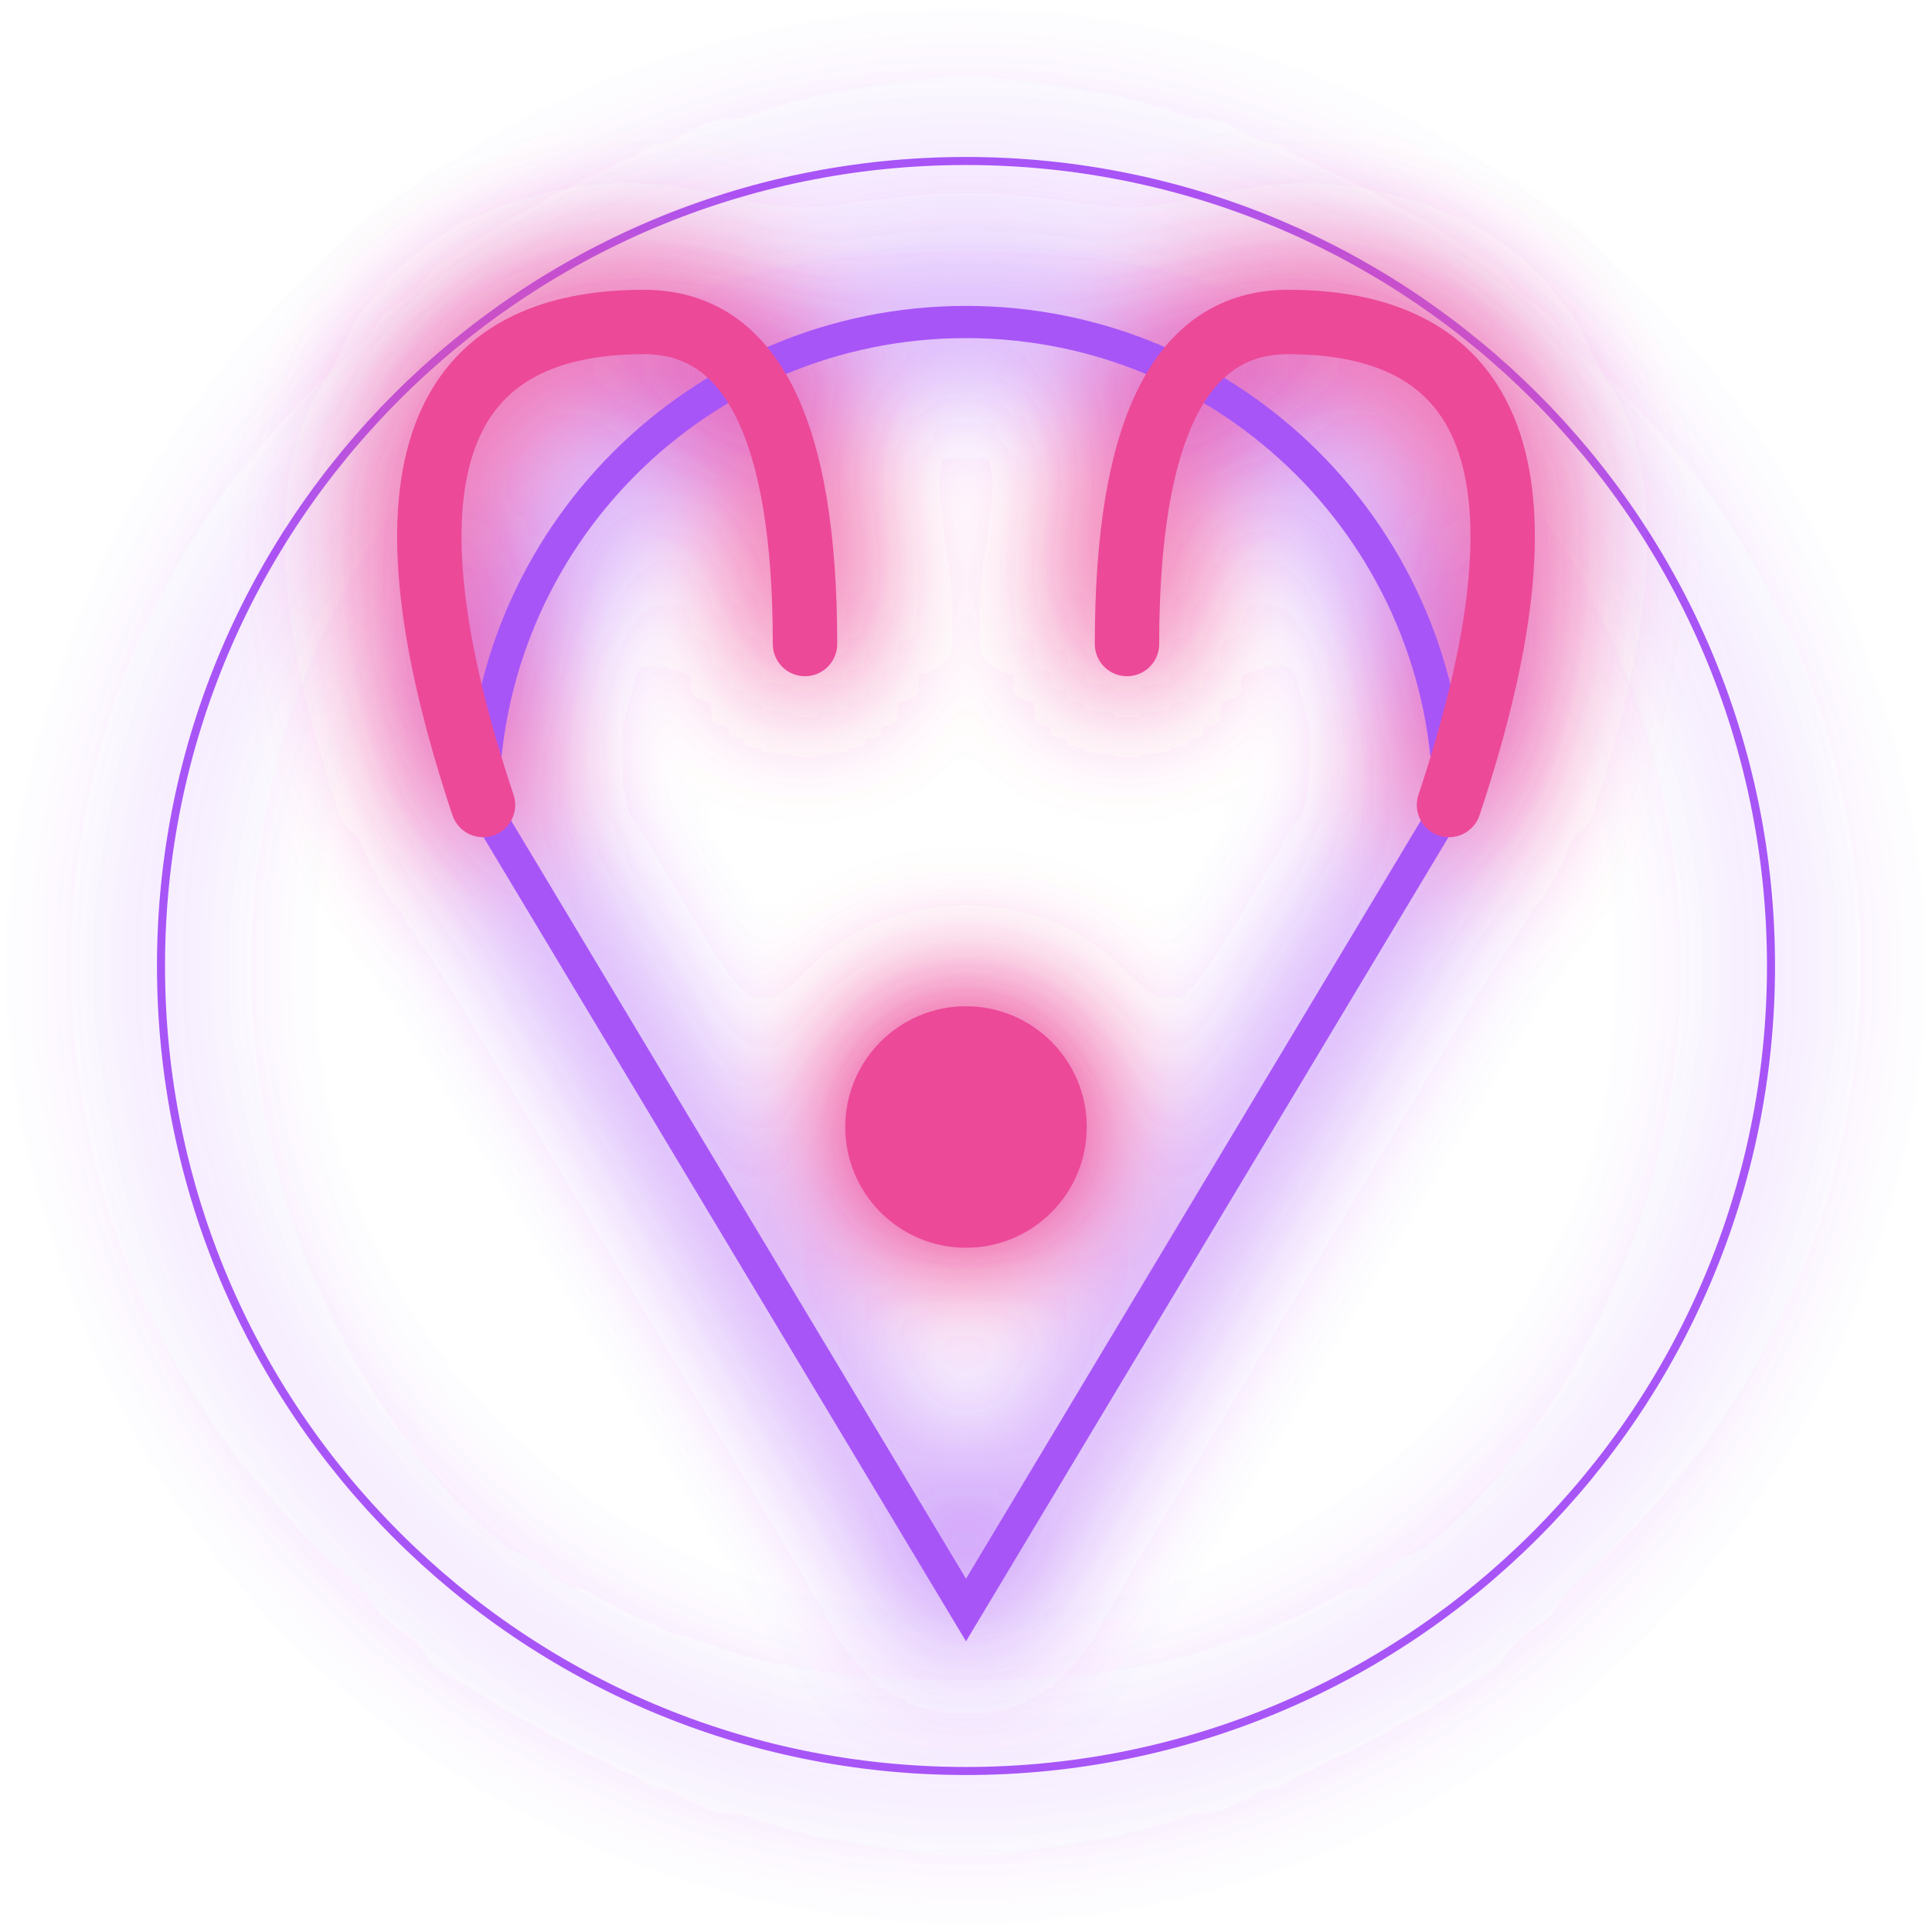
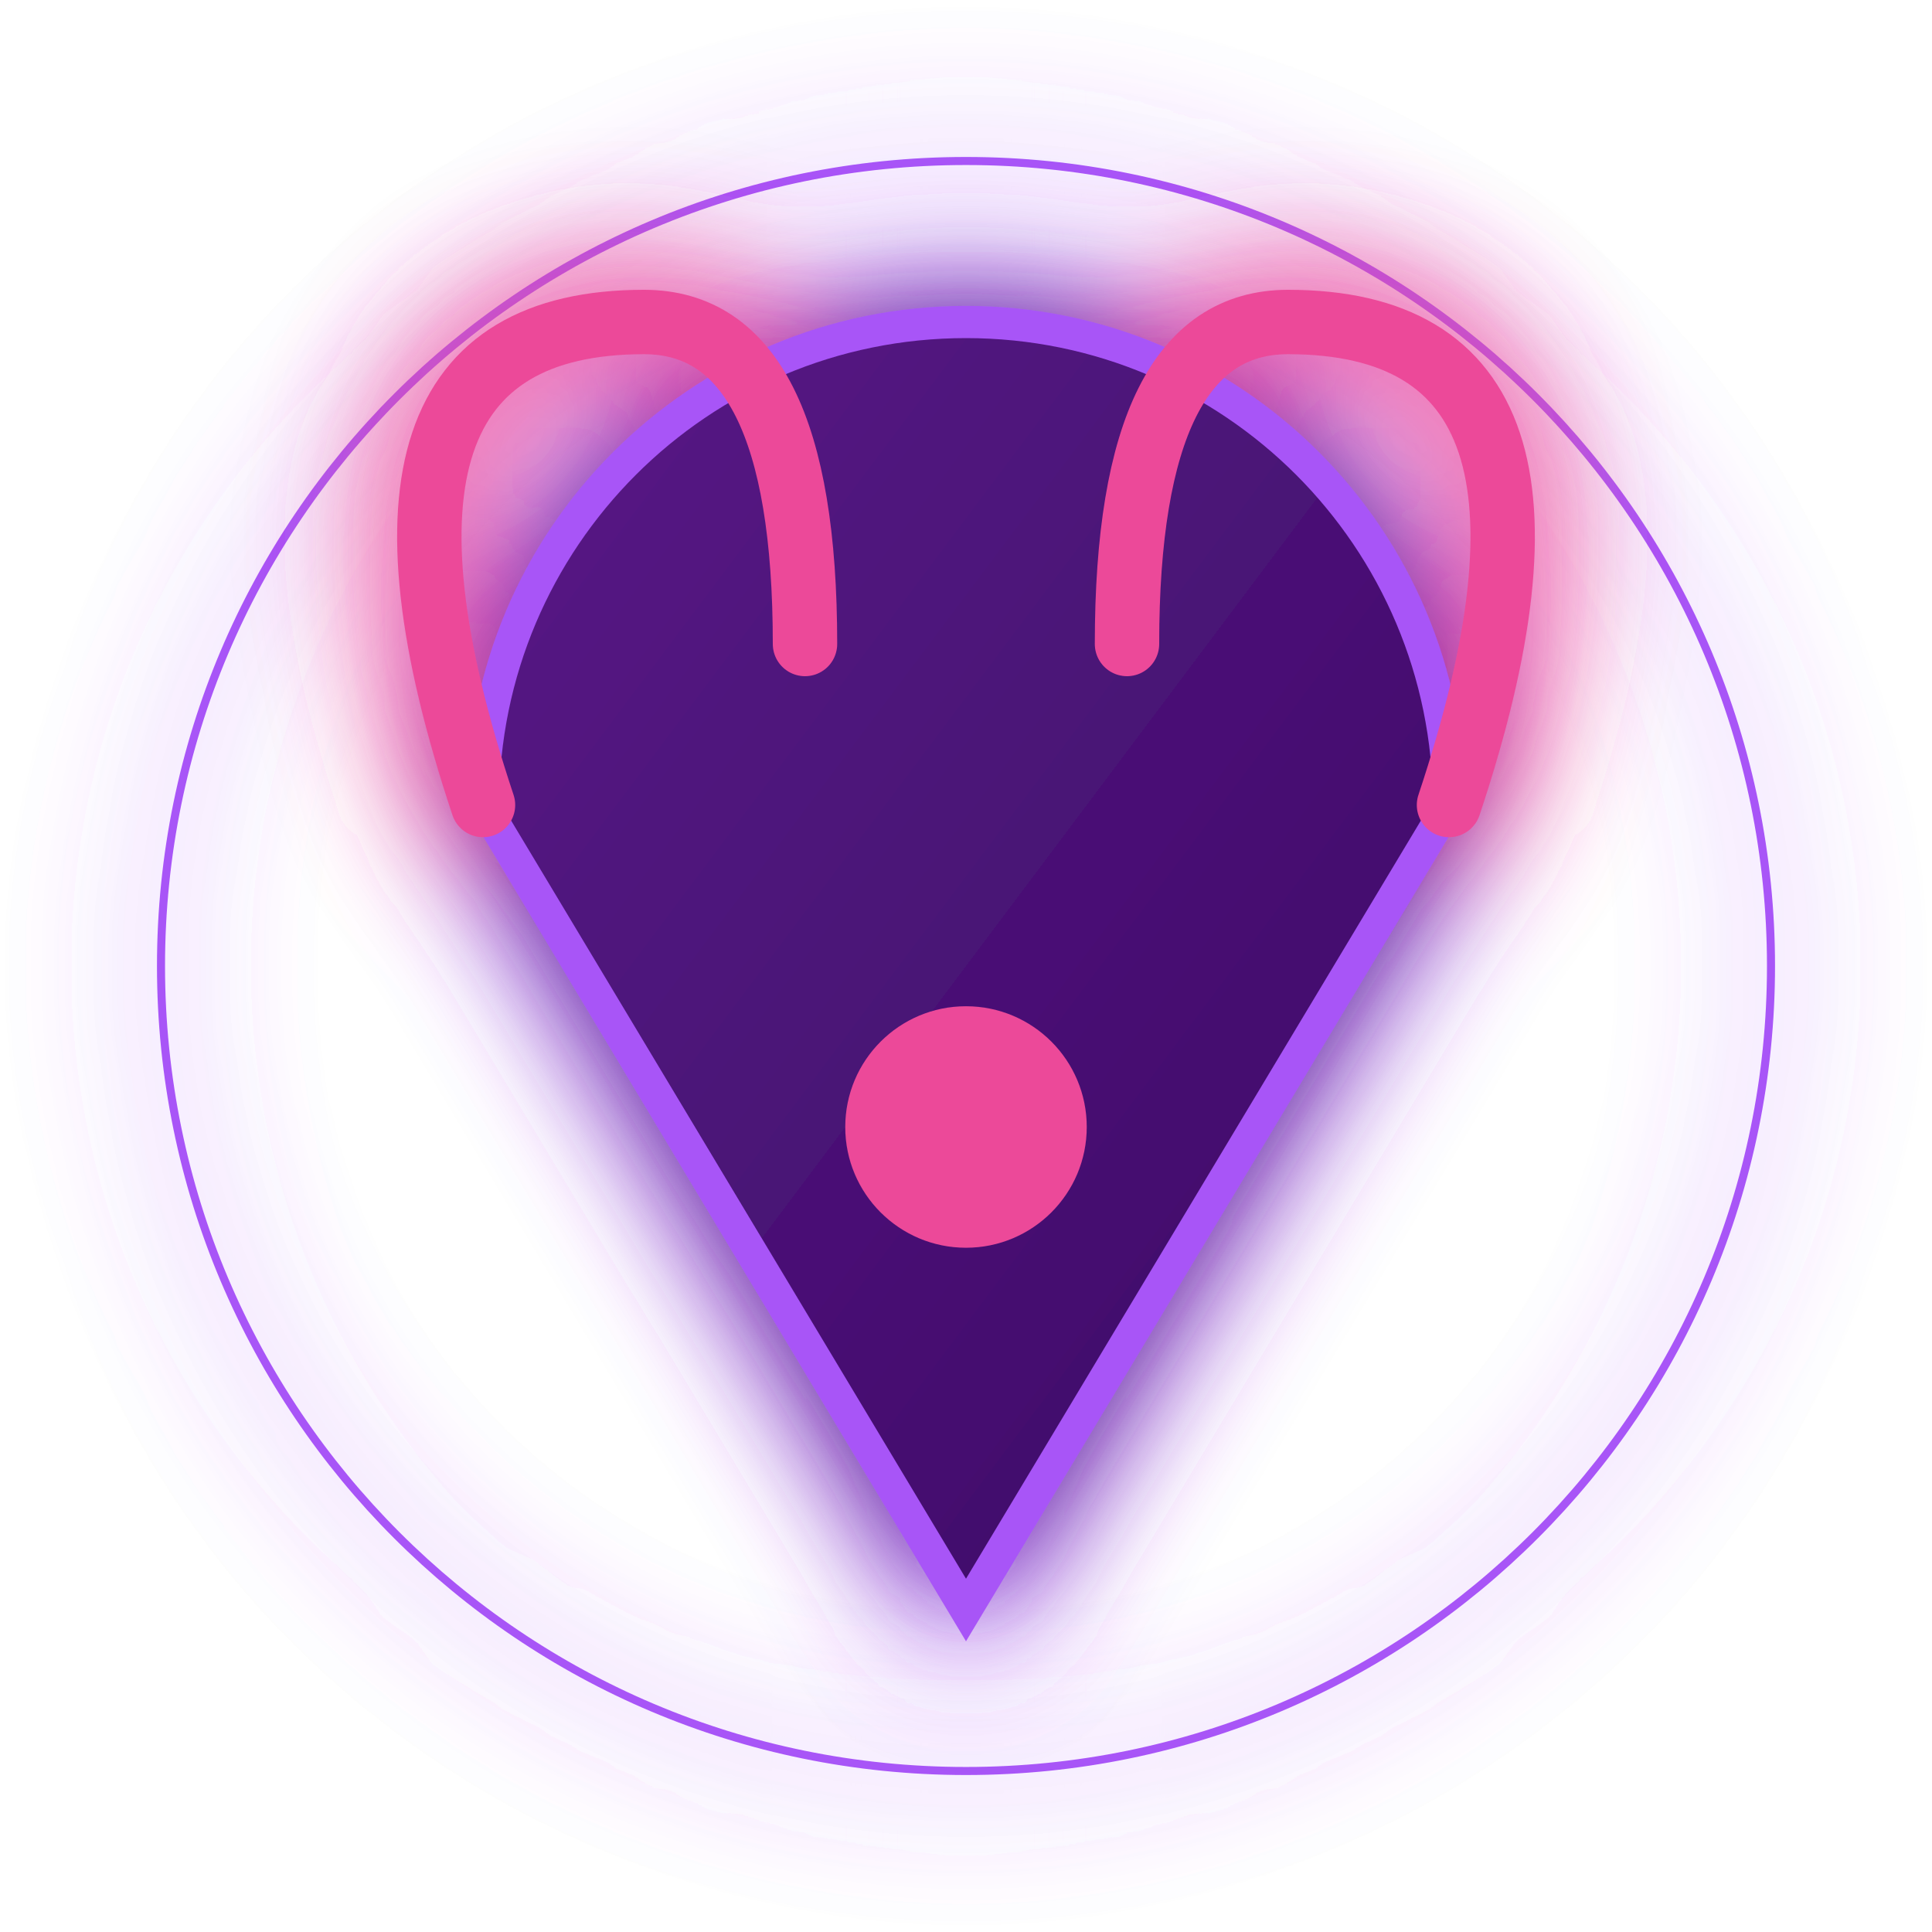
<svg xmlns="http://www.w3.org/2000/svg" viewBox="0 0 240 240" class="w-full h-full">
  <style>body { font-family: system-ui, -apple-system, sans-serif; transition: background-color 0.5s, color 0.5s; }
    /* 全局星座基础动画 */
    .node-fire { animation: f-flicker 0.2s infinite alternate; }
    .line-fire { stroke-dasharray: 10 10; animation: f-flow 1s linear infinite; }
    .node-air { animation: a-pulse 1s infinite alternate; }

    /* 水象专属强化 */
    .wrap-water { animation: w-float 4s ease-in-out infinite alternate; }
    .node-water { animation: w-glow 1.5s ease-in-out infinite alternate; }
    .line-water { stroke-dasharray: 12 24; animation: w-flow 2s linear infinite; }
    .node-water-ripple { animation: w-ripple 2s infinite cubic-bezier(0.4, 0, 0.2, 1); }

    /* 土象专属强化 */
    .node-earth { animation: e-pulse 2s cubic-bezier(0.4, 0, 0.6, 1) infinite; }
    .line-earth { stroke-dasharray: 20 40; animation: e-flow 2s linear infinite; }
    .e-scan-line { animation: e-scan 3s linear infinite; }
    .e-rot-box { transform-origin: 120px 120px; animation: e-rot 10s cubic-bezier(0.68, -0.55, 0.265, 1.55) infinite; }

    @keyframes f-flicker { 0% { opacity: 0.6; transform: scale(0.9); } 100% { opacity: 1; transform: scale(1.2); } }
    @keyframes f-flow { 100% { stroke-dashoffset: -20; } }
    @keyframes a-pulse { 0% { opacity: 0.4; transform: scale(0.8); } 100% { opacity: 1; transform: scale(1.5); filter: brightness(1.5); } }

    /* 新增水象/土象关键帧 */
    @keyframes w-float { 0% { transform: translateY(-5px); } 100% { transform: translateY(5px); } }
    @keyframes w-glow { 0% { opacity: 0.5; transform: scale(0.8); } 100% { opacity: 1; transform: scale(1.3); filter: brightness(1.3); } }
    @keyframes w-ripple { 0% { r: 5px; opacity: 1; stroke-width: 4; } 100% { r: 35px; opacity: 0; stroke-width: 0; } }
    @keyframes w-flow { 100% { stroke-dashoffset: -36; } }

    @keyframes e-pulse { 0%, 100% { opacity: 1; transform: scale(1); } 50% { opacity: 0.4; transform: scale(0.6); } }
    @keyframes e-flow { 100% { stroke-dashoffset: -60; } }
    @keyframes e-scan { 0% { transform: translateY(-100px); opacity: 0; } 10%, 90% { opacity: 1; } 100% { transform: translateY(100px); opacity: 0; } }
    @keyframes e-rot { 100% { transform: rotate(90deg); } }
</style>
  <defs>
    <filter id="glow-neon-d" x="-50%" y="-50%" width="200%" height="200%">
      <feGaussianBlur stdDeviation="4" result="blur" />
      <feMerge>
        <feMergeNode in="blur" />
        <feMergeNode in="SourceGraphic" />
      </feMerge>
    </filter>
    <filter id="glow-intense-d" x="-50%" y="-50%" width="200%" height="200%">
      <feGaussianBlur stdDeviation="8" result="b1" />
      <feGaussianBlur stdDeviation="3" result="b2" />
      <feMerge>
        <feMergeNode in="b1" />
        <feMergeNode in="b2" />
        <feMergeNode in="SourceGraphic" />
      </feMerge>
    </filter>
    <filter id="glow-neon-l" x="-50%" y="-50%" width="200%" height="200%">
      <feDropShadow dx="0" dy="3" stdDeviation="4" flood-color="#000" flood-opacity="0.2" result="shadow" />
      <feGaussianBlur in="SourceGraphic" stdDeviation="2" result="glow" />
      <feMerge>
        <feMergeNode in="shadow" />
        <feMergeNode in="glow" />
        <feMergeNode in="SourceGraphic" />
      </feMerge>
    </filter>
    <filter id="glow-intense-l" x="-50%" y="-50%" width="200%" height="200%">
      <feDropShadow dx="0" dy="5" stdDeviation="6" flood-color="#000" flood-opacity="0.25" result="shadow" />
      <feGaussianBlur in="SourceGraphic" stdDeviation="4" result="b1" />
      <feGaussianBlur in="SourceGraphic" stdDeviation="1" result="b2" />
      <feMerge>
        <feMergeNode in="shadow" />
        <feMergeNode in="b1" />
        <feMergeNode in="b2" />
        <feMergeNode in="SourceGraphic" />
      </feMerge>
    </filter>
    <linearGradient id="bg-supreme-d" x1="0%" y1="0%" x2="100%" y2="100%">
      <stop offset="0%" stop-color="#2a2d3e" />
      <stop offset="100%" stop-color="#0a0a0f" />
    </linearGradient>
    <linearGradient id="bg-supreme-l" x1="0%" y1="0%" x2="100%" y2="100%">
      <stop offset="0%" stop-color="#ffffff" />
      <stop offset="100%" stop-color="#cbd5e1" />
    </linearGradient>
    <linearGradient id="bg-void-d" x1="0%" y1="0%" x2="100%" y2="100%">
      <stop offset="0%" stop-color="#1a0033" />
      <stop offset="50%" stop-color="#05000a" />
      <stop offset="100%" stop-color="#000000" />
    </linearGradient>
    <linearGradient id="bg-void-l" x1="0%" y1="0%" x2="100%" y2="100%">
      <stop offset="0%" stop-color="#312e81" />
      <stop offset="50%" stop-color="#0f172a" />
      <stop offset="100%" stop-color="#020617" />
    </linearGradient>
    <linearGradient id="bg-ice-d" x1="0%" y1="0%" x2="100%" y2="100%">
      <stop offset="0%" stop-color="#002244" />
      <stop offset="100%" stop-color="#000a1a" />
    </linearGradient>
    <linearGradient id="bg-ice-l" x1="0%" y1="0%" x2="100%" y2="100%">
      <stop offset="0%" stop-color="#e0f2fe" />
      <stop offset="100%" stop-color="#7dd3fc" />
    </linearGradient>
    <linearGradient id="bg-gold-d" x1="0%" y1="0%" x2="100%" y2="100%">
      <stop offset="0%" stop-color="#4a3b1c" />
      <stop offset="100%" stop-color="#1a140a" />
    </linearGradient>
    <linearGradient id="bg-gold-l" x1="0%" y1="0%" x2="100%" y2="100%">
      <stop offset="0%" stop-color="#fef3c7" />
      <stop offset="100%" stop-color="#fbbf24" />
    </linearGradient>
    <linearGradient id="bg-moon-d" x1="0%" y1="0%" x2="100%" y2="100%">
      <stop offset="0%" stop-color="#334155" />
      <stop offset="100%" stop-color="#0f172a" />
    </linearGradient>
    <linearGradient id="bg-moon-l" x1="0%" y1="0%" x2="100%" y2="100%">
      <stop offset="0%" stop-color="#f8fafc" />
      <stop offset="100%" stop-color="#94a3b8" />
    </linearGradient>
    <linearGradient id="bg-omega-d" x1="0%" y1="0%" x2="100%" y2="100%">
      <stop offset="0%" stop-color="#4a0000" />
      <stop offset="100%" stop-color="#1a0000" />
    </linearGradient>
    <linearGradient id="bg-omega-l" x1="0%" y1="0%" x2="100%" y2="100%">
      <stop offset="0%" stop-color="#fee2e2" />
      <stop offset="100%" stop-color="#f87171" />
    </linearGradient>
    <linearGradient id="bg-matrix-d" x1="0%" y1="0%" x2="100%" y2="100%">
      <stop offset="0%" stop-color="#003311" />
      <stop offset="100%" stop-color="#001100" />
    </linearGradient>
    <linearGradient id="bg-matrix-l" x1="0%" y1="0%" x2="100%" y2="100%">
      <stop offset="0%" stop-color="#dcfce7" />
      <stop offset="100%" stop-color="#4ade80" />
    </linearGradient>
    <linearGradient id="bg-platinum-d" x1="0%" y1="0%" x2="100%" y2="100%">
      <stop offset="0%" stop-color="#475569" />
      <stop offset="100%" stop-color="#1e293b" />
    </linearGradient>
    <linearGradient id="bg-platinum-l" x1="0%" y1="0%" x2="100%" y2="100%">
      <stop offset="0%" stop-color="#ffffff" />
      <stop offset="100%" stop-color="#94a3b8" />
    </linearGradient>
    <linearGradient id="bg-nebula-d" x1="0%" y1="0%" x2="100%" y2="100%">
      <stop offset="0%" stop-color="#581c87" />
      <stop offset="50%" stop-color="#831843" />
      <stop offset="100%" stop-color="#171717" />
    </linearGradient>
    <linearGradient id="bg-nebula-l" x1="0%" y1="0%" x2="100%" y2="100%">
      <stop offset="0%" stop-color="#f3e8ff" />
      <stop offset="50%" stop-color="#fbcfe8" />
      <stop offset="100%" stop-color="#cbd5e1" />
    </linearGradient>
    <linearGradient id="bg-aegis-d" x1="0%" y1="0%" x2="100%" y2="100%">
      <stop offset="0%" stop-color="#0f172a" />
      <stop offset="100%" stop-color="#020617" />
    </linearGradient>
    <linearGradient id="bg-aegis-l" x1="0%" y1="0%" x2="100%" y2="100%">
      <stop offset="0%" stop-color="#f1f5f9" />
      <stop offset="100%" stop-color="#94a3b8" />
    </linearGradient>
    <linearGradient id="bg-reactor-d" x1="0%" y1="0%" x2="100%" y2="100%">
      <stop offset="0%" stop-color="#14532d" />
      <stop offset="100%" stop-color="#052e16" />
    </linearGradient>
    <linearGradient id="bg-reactor-l" x1="0%" y1="0%" x2="100%" y2="100%">
      <stop offset="0%" stop-color="#dcfce7" />
      <stop offset="100%" stop-color="#4ade80" />
    </linearGradient>
    <linearGradient id="bg-tactical-d" x1="0%" y1="0%" x2="100%" y2="100%">
      <stop offset="0%" stop-color="#450a0a" />
      <stop offset="100%" stop-color="#2a0000" />
    </linearGradient>
    <linearGradient id="bg-tactical-l" x1="0%" y1="0%" x2="100%" y2="100%">
      <stop offset="0%" stop-color="#fee2e2" />
      <stop offset="100%" stop-color="#f87171" />
    </linearGradient>
    <linearGradient id="bg-arcane-d" x1="0%" y1="0%" x2="100%" y2="100%">
      <stop offset="0%" stop-color="#3b0764" />
      <stop offset="100%" stop-color="#17002e" />
    </linearGradient>
    <linearGradient id="bg-arcane-l" x1="0%" y1="0%" x2="100%" y2="100%">
      <stop offset="0%" stop-color="#f3e8ff" />
      <stop offset="100%" stop-color="#c084fc" />
    </linearGradient>
+     <linearGradient id="bg-z-earth-d" x1="0%" y1="0%" x2="100%" y2="100%">
+       <stop offset="0%" stop-color="#581c87" />
+       <stop offset="100%" stop-color="#3b0764" />
+     </linearGradient>
  </defs>
  <style>.zg1{animation:zg1a 3s ease-in-out infinite alternate;transform-origin:120px 120px}.zg2{animation:zg2a 1.5s infinite alternate}@keyframes zg1a{0%{transform:scale(0.9)}100%{transform:scale(1.1)}}@keyframes zg2a{0%{opacity:0.4;stroke-width:2}100%{opacity:1;stroke-width:8}}</style>
  <circle cx="120" cy="120" r="100" fill="none" stroke="#a855f7" class="zg2" filter="url(#glow-intense-d)" />
  <g class="zg1" filter="url(#glow-intense-d)">
    <path d="M60 100 A60 60 0 0 1 180 100 L120 200 Z" fill="url(#bg-z-earth-d)" stroke="#a855f7" stroke-width="4" />
    <path d="M60 100 Q40 40 80 40 Q100 40 100 80" fill="none" stroke="#ec4899" stroke-width="8" stroke-linecap="round" />
    <path d="M180 100 Q200 40 160 40 Q140 40 140 80" fill="none" stroke="#ec4899" stroke-width="8" stroke-linecap="round" />
    <circle cx="120" cy="140" r="15" fill="#ec4899" />
  </g>
  <style>@media(prefers-reduced-motion:reduce){*{animation:none!important;transition:none!important}}</style>
</svg>
